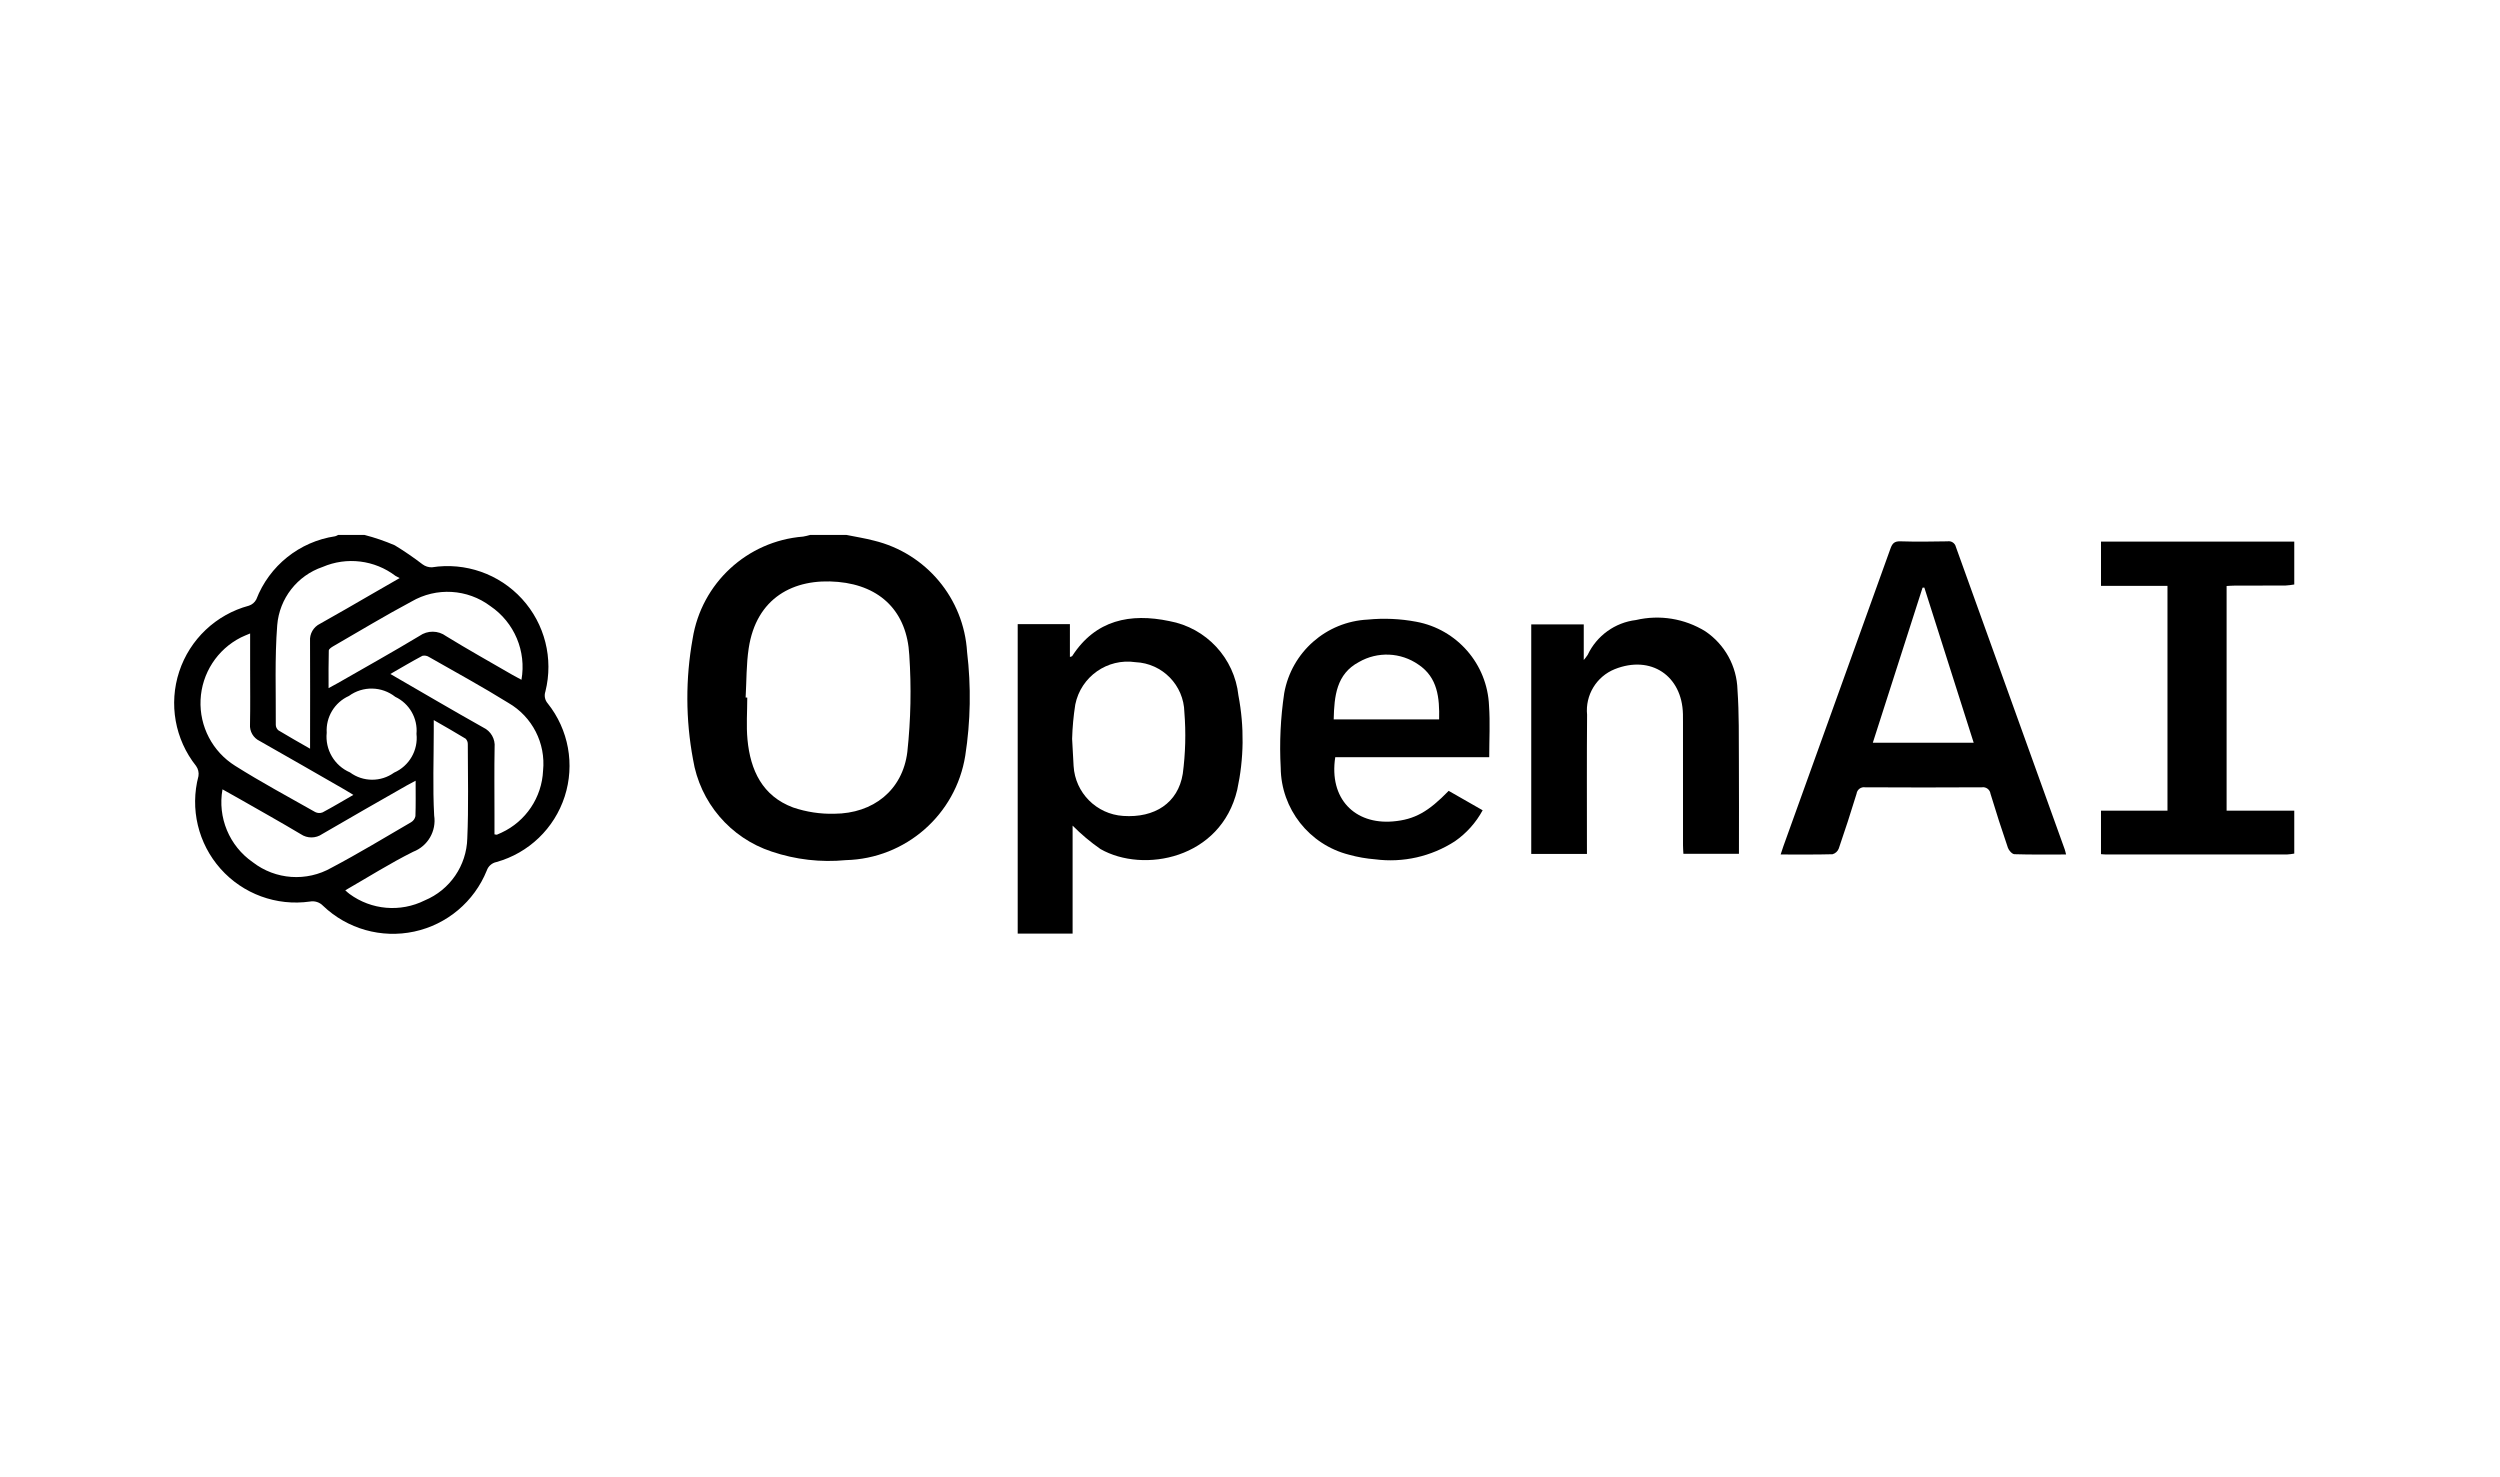
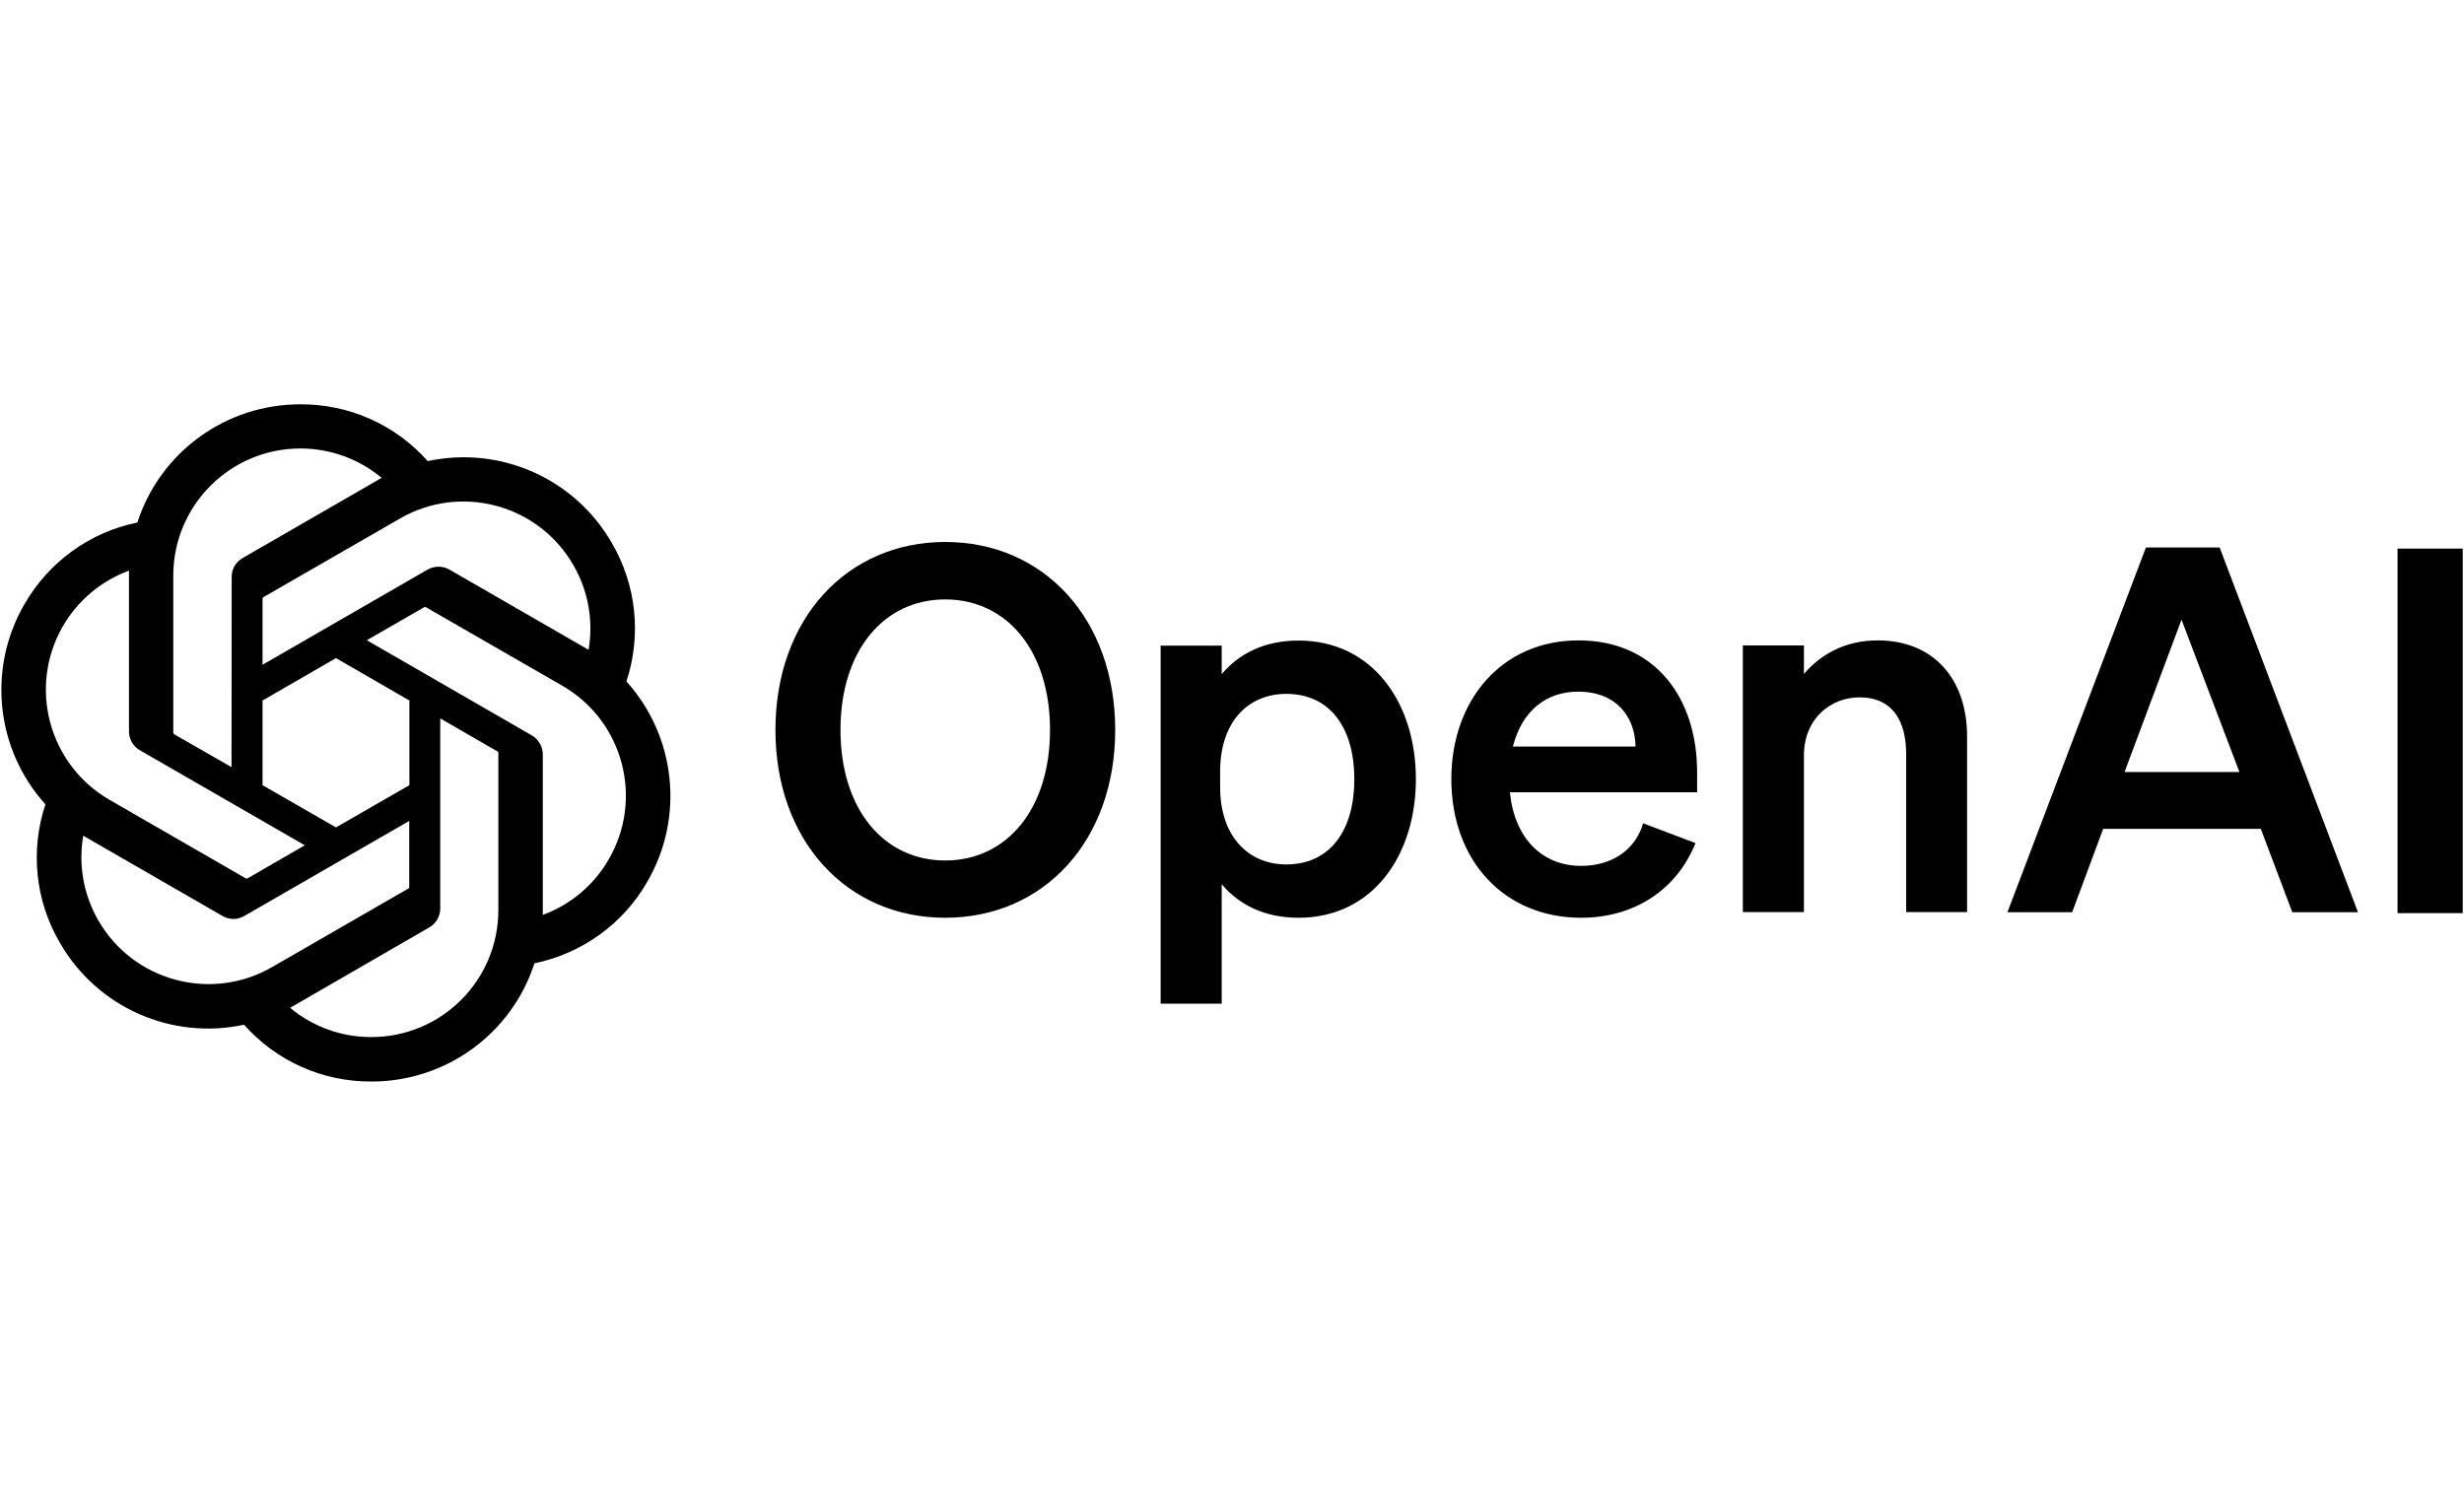
- <svg xmlns="http://www.w3.org/2000/svg" id="Layer_1" data-name="Layer 1" viewBox="0 0 215 127">
-   <defs>
-     <style>.cls-1{fill:transparent;}</style>
-   </defs>
-   <rect class="cls-1" x="-3.165" y="-4.097" width="223.255" height="134.511" />
-   <path d="M31.356,46.007a17.877,17.877,0,0,1,2.594.889,26.787,26.787,0,0,1,2.39,1.638,1.304,1.304,0,0,0,.802.255,8.674,8.674,0,0,1,9.762,10.68,1.041,1.041,0,0,0,.199,1.023,8.598,8.598,0,0,1-4.41,13.644,1.109,1.109,0,0,0-.831.73,8.7,8.7,0,0,1-14.082,3.03,1.244,1.244,0,0,0-1.13-.362,8.659,8.659,0,0,1-9.583-10.787,1.171,1.171,0,0,0-.204-.873,8.68,8.68,0,0,1,4.542-13.785,1.103,1.103,0,0,0,.637-.54,8.638,8.638,0,0,1,6.782-5.43,1.144,1.144,0,0,0,.253-.113ZM21.511,54.477c-.325.14-.563.227-.787.341a6.345,6.345,0,0,0-.506,11.039c2.241,1.414,4.583,2.671,6.89,3.979a.773.773,0,0,0,.634.03c.875-.465,1.725-.975,2.647-1.505-.281-.171-.498-.309-.721-.437-2.444-1.403-4.885-2.812-7.338-4.2a1.458,1.458,0,0,1-.829-1.431c.031-1.584.01-3.169.01-4.753C21.511,56.554,21.511,55.569,21.511,54.477ZM42.525,71.754c.128.018.178.041.214.027a3.778,3.778,0,0,0,.389-.172,6.189,6.189,0,0,0,3.576-5.336,6.027,6.027,0,0,0-2.976-5.819c-2.23-1.385-4.539-2.644-6.82-3.946a.753.753,0,0,0-.579-.109c-.907.481-1.791,1.008-2.758,1.563,2.739,1.584,5.348,3.121,7.989,4.603A1.709,1.709,0,0,1,42.536,64.275c-.036,1.913-.011,3.828-.011,5.742ZM26.666,64.388c0-.378-0-.629,0-.88.001-2.791.013-5.582-.003-8.373a1.531,1.531,0,0,1,.862-1.493c1.532-.851,3.043-1.74,4.562-2.614.712-.409,1.423-.819,2.284-1.314a3.85,3.85,0,0,1-.355-.185,6.264,6.264,0,0,0-6.274-.77A5.782,5.782,0,0,0,23.841,53.76c-.221,2.846-.107,5.718-.123,8.578a.626.626,0,0,0,.224.47C24.804,63.332,25.686,63.825,26.666,64.388Zm-7.532,3.495A6.277,6.277,0,0,0,21.738,74.15a6.112,6.112,0,0,0,6.777.472c2.322-1.225,4.57-2.589,6.84-3.911a.785.785,0,0,0,.372-.521c.036-.98.017-1.963.017-3.048-.324.173-.551.286-.77.412-2.423,1.387-4.854,2.762-7.262,4.173a1.626,1.626,0,0,1-1.847.009c-1.727-1.031-3.483-2.011-5.229-3.01C20.168,68.46,19.698,68.2,19.135,67.884ZM44.845,58.462a6.323,6.323,0,0,0-2.667-6.333,6.147,6.147,0,0,0-6.792-.395c-2.277,1.215-4.49,2.552-6.726,3.843-.154.089-.38.24-.384.368-.031,1.044-.018,2.089-.018,3.234.354-.193.582-.311.805-.439,2.342-1.345,4.702-2.66,7.015-4.053a1.946,1.946,0,0,1,2.288.022c1.876,1.153,3.801,2.228,5.707,3.333C44.292,58.167,44.515,58.283,44.845,58.462ZM29.694,76.566a4.333,4.333,0,0,0,.363.313,6.227,6.227,0,0,0,6.472.555,5.945,5.945,0,0,0,3.658-5.334c.117-2.69.046-5.387.044-8.081a.655.655,0,0,0-.186-.491c-.857-.528-1.737-1.021-2.742-1.601V62.833c0,2.434-.097,4.874.035,7.301a2.868,2.868,0,0,1-1.803,3.117C33.549,74.239,31.666,75.433,29.694,76.566ZM28.097,63.015a3.344,3.344,0,0,0,2.003,3.413,3.211,3.211,0,0,0,3.789.02,3.253,3.253,0,0,0,1.929-3.336A3.21,3.21,0,0,0,33.993,59.928a3.292,3.292,0,0,0-3.986-.076A3.245,3.245,0,0,0,28.097,63.015Z" />
-   <path d="M72.808,46.007c.785.16,1.58.281,2.353.486a10.502,10.502,0,0,1,8.008,9.581,32.732,32.732,0,0,1-.156,8.912,10.671,10.671,0,0,1-10.27,8.985,15.296,15.296,0,0,1-6.382-.736,10.037,10.037,0,0,1-6.762-7.935,28.776,28.776,0,0,1-.032-10.371,10.456,10.456,0,0,1,9.5-8.782,5.499,5.499,0,0,0,.608-.142ZM64.124,59.988l.141.004c0,1.206-.094,2.421.019,3.616.248,2.628,1.281,4.854,3.924,5.836a10.216,10.216,0,0,0,3.546.538c3.341-.017,5.872-2.02,6.277-5.316a47.822,47.822,0,0,0,.167-8.342c-.198-3.7-2.447-5.941-6.11-6.279-3.869-.357-7.05,1.401-7.699,5.702C64.178,57.143,64.205,58.573,64.124,59.988Z" />
-   <path d="M197.307,73.408a5.115,5.115,0,0,1-.63.077q-7.762.006-15.523.002c-.14,0-.279-.017-.469-.03V69.72H186.403V50.386h-5.717V46.575h16.621v3.691a6.68,6.68,0,0,1-.767.09c-1.446.009-2.893.003-4.34.006-.249.001-.498.023-.712.034V69.716h5.819Z" />
-   <path d="M92.244,71.003v9.285h-4.722V53.675h4.49v2.825c.12-.044.176-.046.194-.074,2.014-3.13,5.01-3.712,8.356-3.013a7.299,7.299,0,0,1,5.942,6.394,20.276,20.276,0,0,1-.102,8.111c-1.4,5.954-8.076,7.205-11.761,5.1A17.237,17.237,0,0,1,92.244,71.003Zm.086-5.12a4.57,4.57,0,0,0,4.264,4.287c2.703.187,4.718-1.107,5.125-3.625a25.136,25.136,0,0,0,.137-5.294,4.397,4.397,0,0,0-4.205-4.304,4.598,4.598,0,0,0-5.176,3.639,23.061,23.061,0,0,0-.273,2.953" />
-   <path d="M177.683,73.486c-1.551,0-2.998.022-4.442-.025-.197-.006-.481-.32-.559-.548q-.792-2.313-1.5-4.654a.648.648,0,0,0-.742-.551q-5.021.029-10.041,0a.643.643,0,0,0-.735.553q-.725,2.372-1.532,4.718a.806.806,0,0,1-.535.485c-1.445.04-2.893.022-4.462.022.092-.279.157-.49.231-.696q4.61-12.804,9.213-25.61c.155-.433.332-.642.845-.626,1.352.043,2.706.025,4.059.001a.631.631,0,0,1,.724.482q4.668,13.009,9.359,26.01C177.604,73.153,177.625,73.264,177.683,73.486Zm-16.621-9.611h8.675c-1.428-4.489-2.836-8.916-4.244-13.344l-.153.009C163.923,54.96,162.505,59.38,161.062,63.876Z" />
-   <path d="M136.478,73.437h-4.791v-19.739h4.516v3.063a3.83,3.83,0,0,0,.343-.453,5.289,5.289,0,0,1,4.149-2.986,7.916,7.916,0,0,1,5.956.966A6.276,6.276,0,0,1,149.424,59.33c.143,2.048.108,4.11.121,6.166.017,2.623.004,5.246.004,7.93h-4.777c-.011-.238-.033-.486-.033-.735q-.003-5.285-.002-10.57c0-.236.002-.473-.004-.709-.076-3.314-2.769-5.101-5.867-3.864a3.829,3.829,0,0,0-2.377,3.923c-.031,3.712-.011,7.425-.013,11.138C136.478,72.867,136.478,73.125,136.478,73.437Z" />
-   <path d="M124.586,68.013l2.922,1.671a7.723,7.723,0,0,1-2.389,2.667,10.199,10.199,0,0,1-6.86,1.55,11.823,11.823,0,0,1-2.235-.393,7.793,7.793,0,0,1-5.883-7.484,31.782,31.782,0,0,1,.302-6.417,7.686,7.686,0,0,1,7.187-6.323,14.785,14.785,0,0,1,4.164.185,7.661,7.661,0,0,1,6.262,7.215c.101,1.451.017,2.915.017,4.436H114.832c-.552,3.565,1.676,5.797,4.957,5.523C121.664,70.486,122.846,69.804,124.586,68.013Zm-9.888-6.146h9.066c.044-1.843-.118-3.597-1.769-4.706a4.776,4.776,0,0,0-5.135-.222C114.931,57.965,114.743,59.861,114.698,61.867Z" />
+ <svg xmlns="http://www.w3.org/2000/svg" version="1.2" viewBox="0 0 1557 429" width="223.255" height="134.511">
+   <style>
+ 		.s0 { fill: #000000 } 
+ 	</style>
+   <path id="Layer" fill-rule="evenodd" class="s0" d="m597.3 88c62.4 0 107.4 48.8 107.4 118.8 0 69.9-45 118.7-107.4 118.7-62.3 0-107.3-48.8-107.3-118.7 0-70 45-118.8 107.3-118.8zm0 36.3c-38.9 0-66.2 32.4-66.2 82.5 0 50 27.3 82.5 66.2 82.5 38.9 0 66.2-32.5 66.2-82.5 0-50.1-27.3-82.5-66.2-82.5zm174.7 180v75.5h-38.6v-226.3h38.6v18c10.6-12.6 26.6-21.2 48.5-21.2 47.2 0 74.2 39.8 74.2 87.6 0 47.8-27 87.6-74.2 87.6-21.9 0-37.9-8.6-48.5-21.2zm-1-61.3c0 31.2 18 48.8 41.8 48.8 27.9 0 43-21.8 43-53.9 0-32.1-15.1-53.9-43-53.9-23.8 0-41.8 17.3-41.8 49.1zm146.1-5.2c0-49.4 31.5-87.6 80.4-87.6 48.8 0 74.9 36.9 74.9 83.2v12.8h-118.3c2.9 28.9 20.2 46.5 45 46.5 19 0 34.1-9.6 39.2-26.9l33.1 12.5c-11.9 29.5-38.6 47.2-72.3 47.2-48.2 0-82-35.7-82-87.7zm38.9-20.5h77.5c-0.3-18.6-11.9-34.7-36.3-34.7-20 0-35.4 11.9-41.2 34.7zm145.3-63.9h38.6v18c9.6-11.2 24.7-21.2 46.6-21.2 35.3 0 56.5 24.4 56.5 60.7v111h-38.5v-99.8c0-20.8-8.4-35.9-29.6-35.9-17.4 0-35 12.8-35 36.9v98.8h-38.6zm301.3-61.9l87.4 230.5h-41.5l-19.9-52.7h-99.6l-19.6 52.7h-40.9l87.5-230.5zm-60.1 141.9h72.6l-36.6-96.3zm172.5-141.2h41.2v230.4h-41.2z" />
+   <path id="Layer" fill-rule="evenodd" class="s0" d="m395.8 176.1c31.4 34.8 36.8 85.9 13.3 126.5-15.2 26.7-41.3 45.5-71.4 51.7-14.4 44.6-56.1 74.8-103 74.7-30.8 0.2-60.1-12.9-80.5-35.9-45.9 9.9-92.9-11-116.3-51.7-15.6-26.5-18.9-58.4-9.2-87.6-31.4-34.7-36.8-85.9-13.3-126.4 15.3-26.7 41.3-45.6 71.4-51.7 14.4-44.6 56.1-74.8 103-74.7 30.8-0.2 60.1 12.9 80.5 35.9 45.9-9.9 92.9 11 116.3 51.7 15.5 26.5 18.9 58.4 9.2 87.6zm-80.9 144.6v-99.5c0-0.4-0.3-0.8-0.7-0.9l-36-20.8v120.1c0 5-2.7 9.7-7.1 12.1l-85.3 49.3c-0.7 0.4-1.9 1-2.5 1.4 14.4 12 32.6 18.6 51.4 18.5 44.3 0 80.2-35.9 80.2-80.2zm-252.7 6.6c22.2 38.4 71.3 51.5 109.7 29.4l86.2-49.7c0.4-0.3 0.6-0.7 0.5-1.1v-41.6l-104.1 60c-4.4 2.6-9.7 2.6-14 0l-85.4-49.2c-0.8-0.4-1.9-1.1-2.5-1.5-3.2 18.5 0.2 37.5 9.6 53.7zm-22.5-186c-22.1 38.4-8.9 87.4 29.4 109.6l86.2 49.7c0.4 0.2 0.9 0.2 1.3-0.1l36-20.8-104.1-60c-4.4-2.5-7.1-7.2-7-12.2v-98.4c0-0.9 0-2.2 0-3-17.6 6.5-32.4 18.9-41.8 35.2zm296.3 68.9c4.3 2.5 7 7.1 7 12.1v101.4c17.6-6.5 32.4-18.9 41.7-35.2 22.2-38.3 9.1-87.4-29.3-109.6l-86.3-49.7c-0.4-0.2-0.9-0.1-1.2 0.1l-36.1 20.8 104.2 60.1zm35.9-54q-0.1 0-0.1 0 0 0 0 0zm0 0c3.2-18.4-0.2-37.4-9.6-53.6-22.1-38.4-71.2-51.6-109.6-29.4l-86.3 49.7c-0.3 0.2-0.5 0.6-0.5 1.1v41.6l104.2-60.1c4.3-2.5 9.7-2.5 14 0l85.3 49.2c0.8 0.4 1.9 1.1 2.5 1.5zm-225.6 74.1l0.1-120.1c-0.1-5 2.6-9.6 7-12.1l85.3-49.2c0.7-0.5 1.9-1.1 2.5-1.4-14.4-12-32.6-18.6-51.3-18.6-44.4 0-80.3 35.9-80.4 80.2v99.5c0.1 0.4 0.3 0.8 0.7 1l36.1 20.7zm19.6 11.4l46.4 26.7 46.4-26.7v-53.5l-46.4-26.8-46.4 26.8z" />
</svg>
